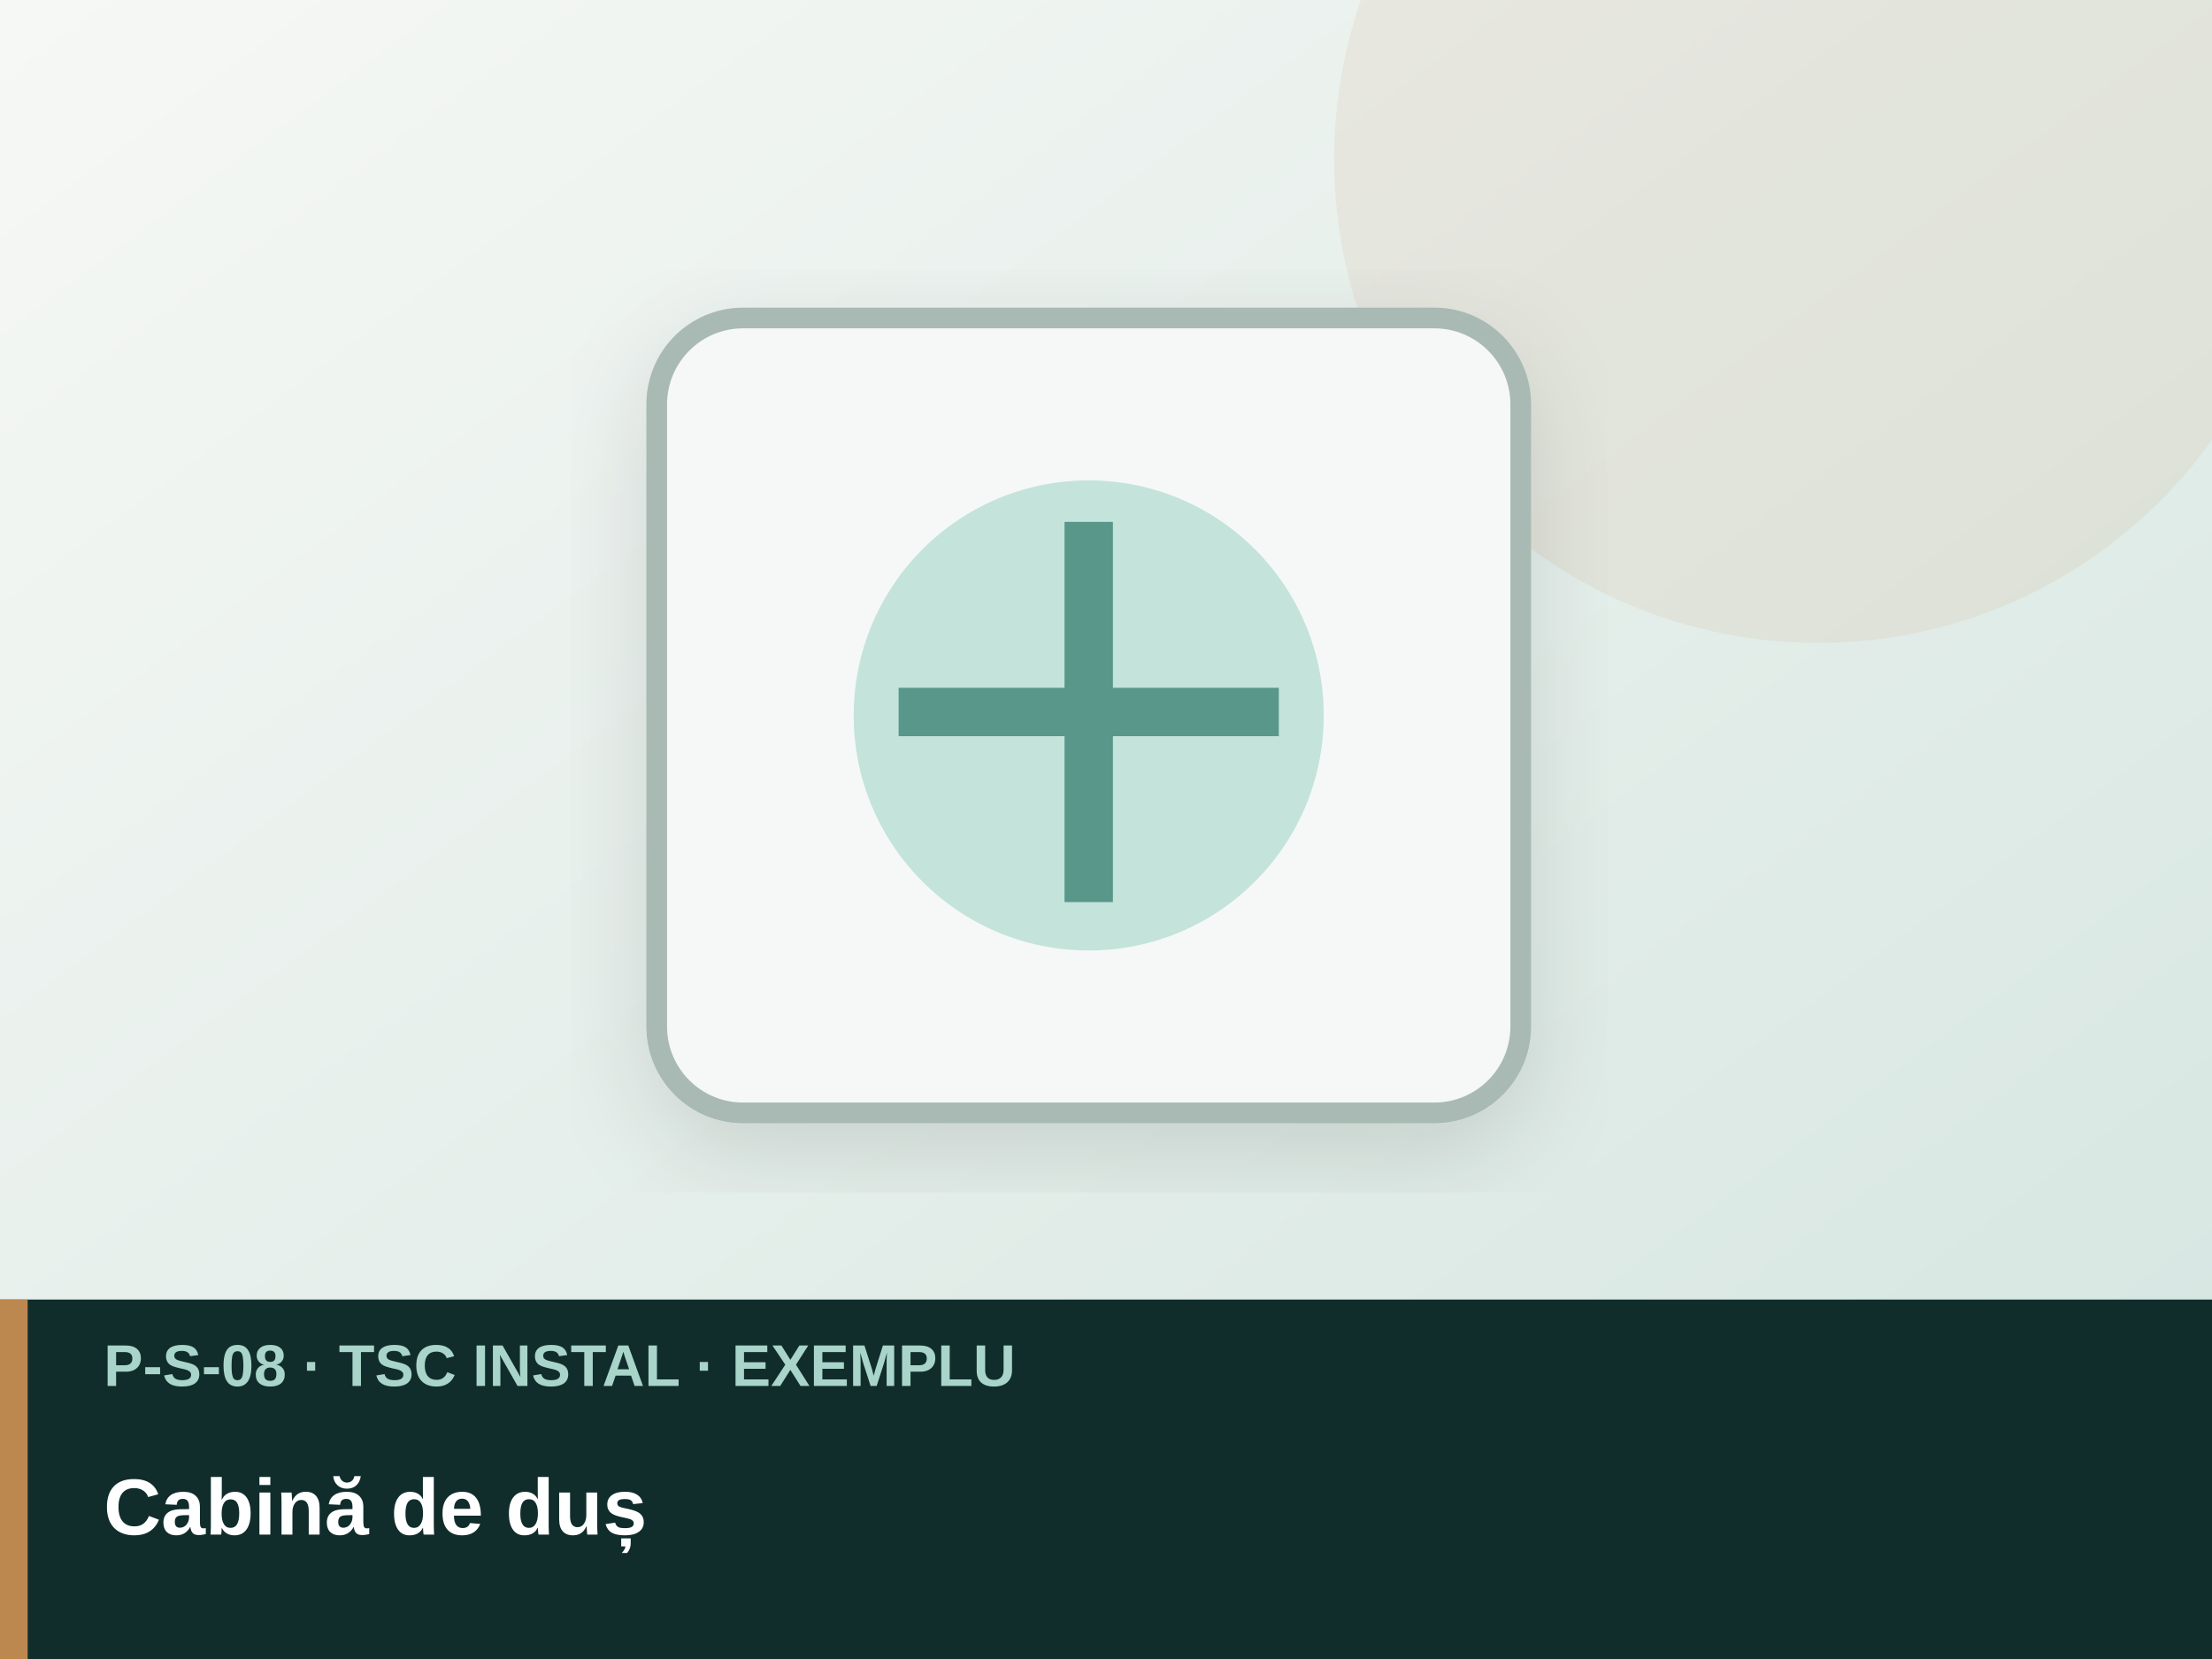
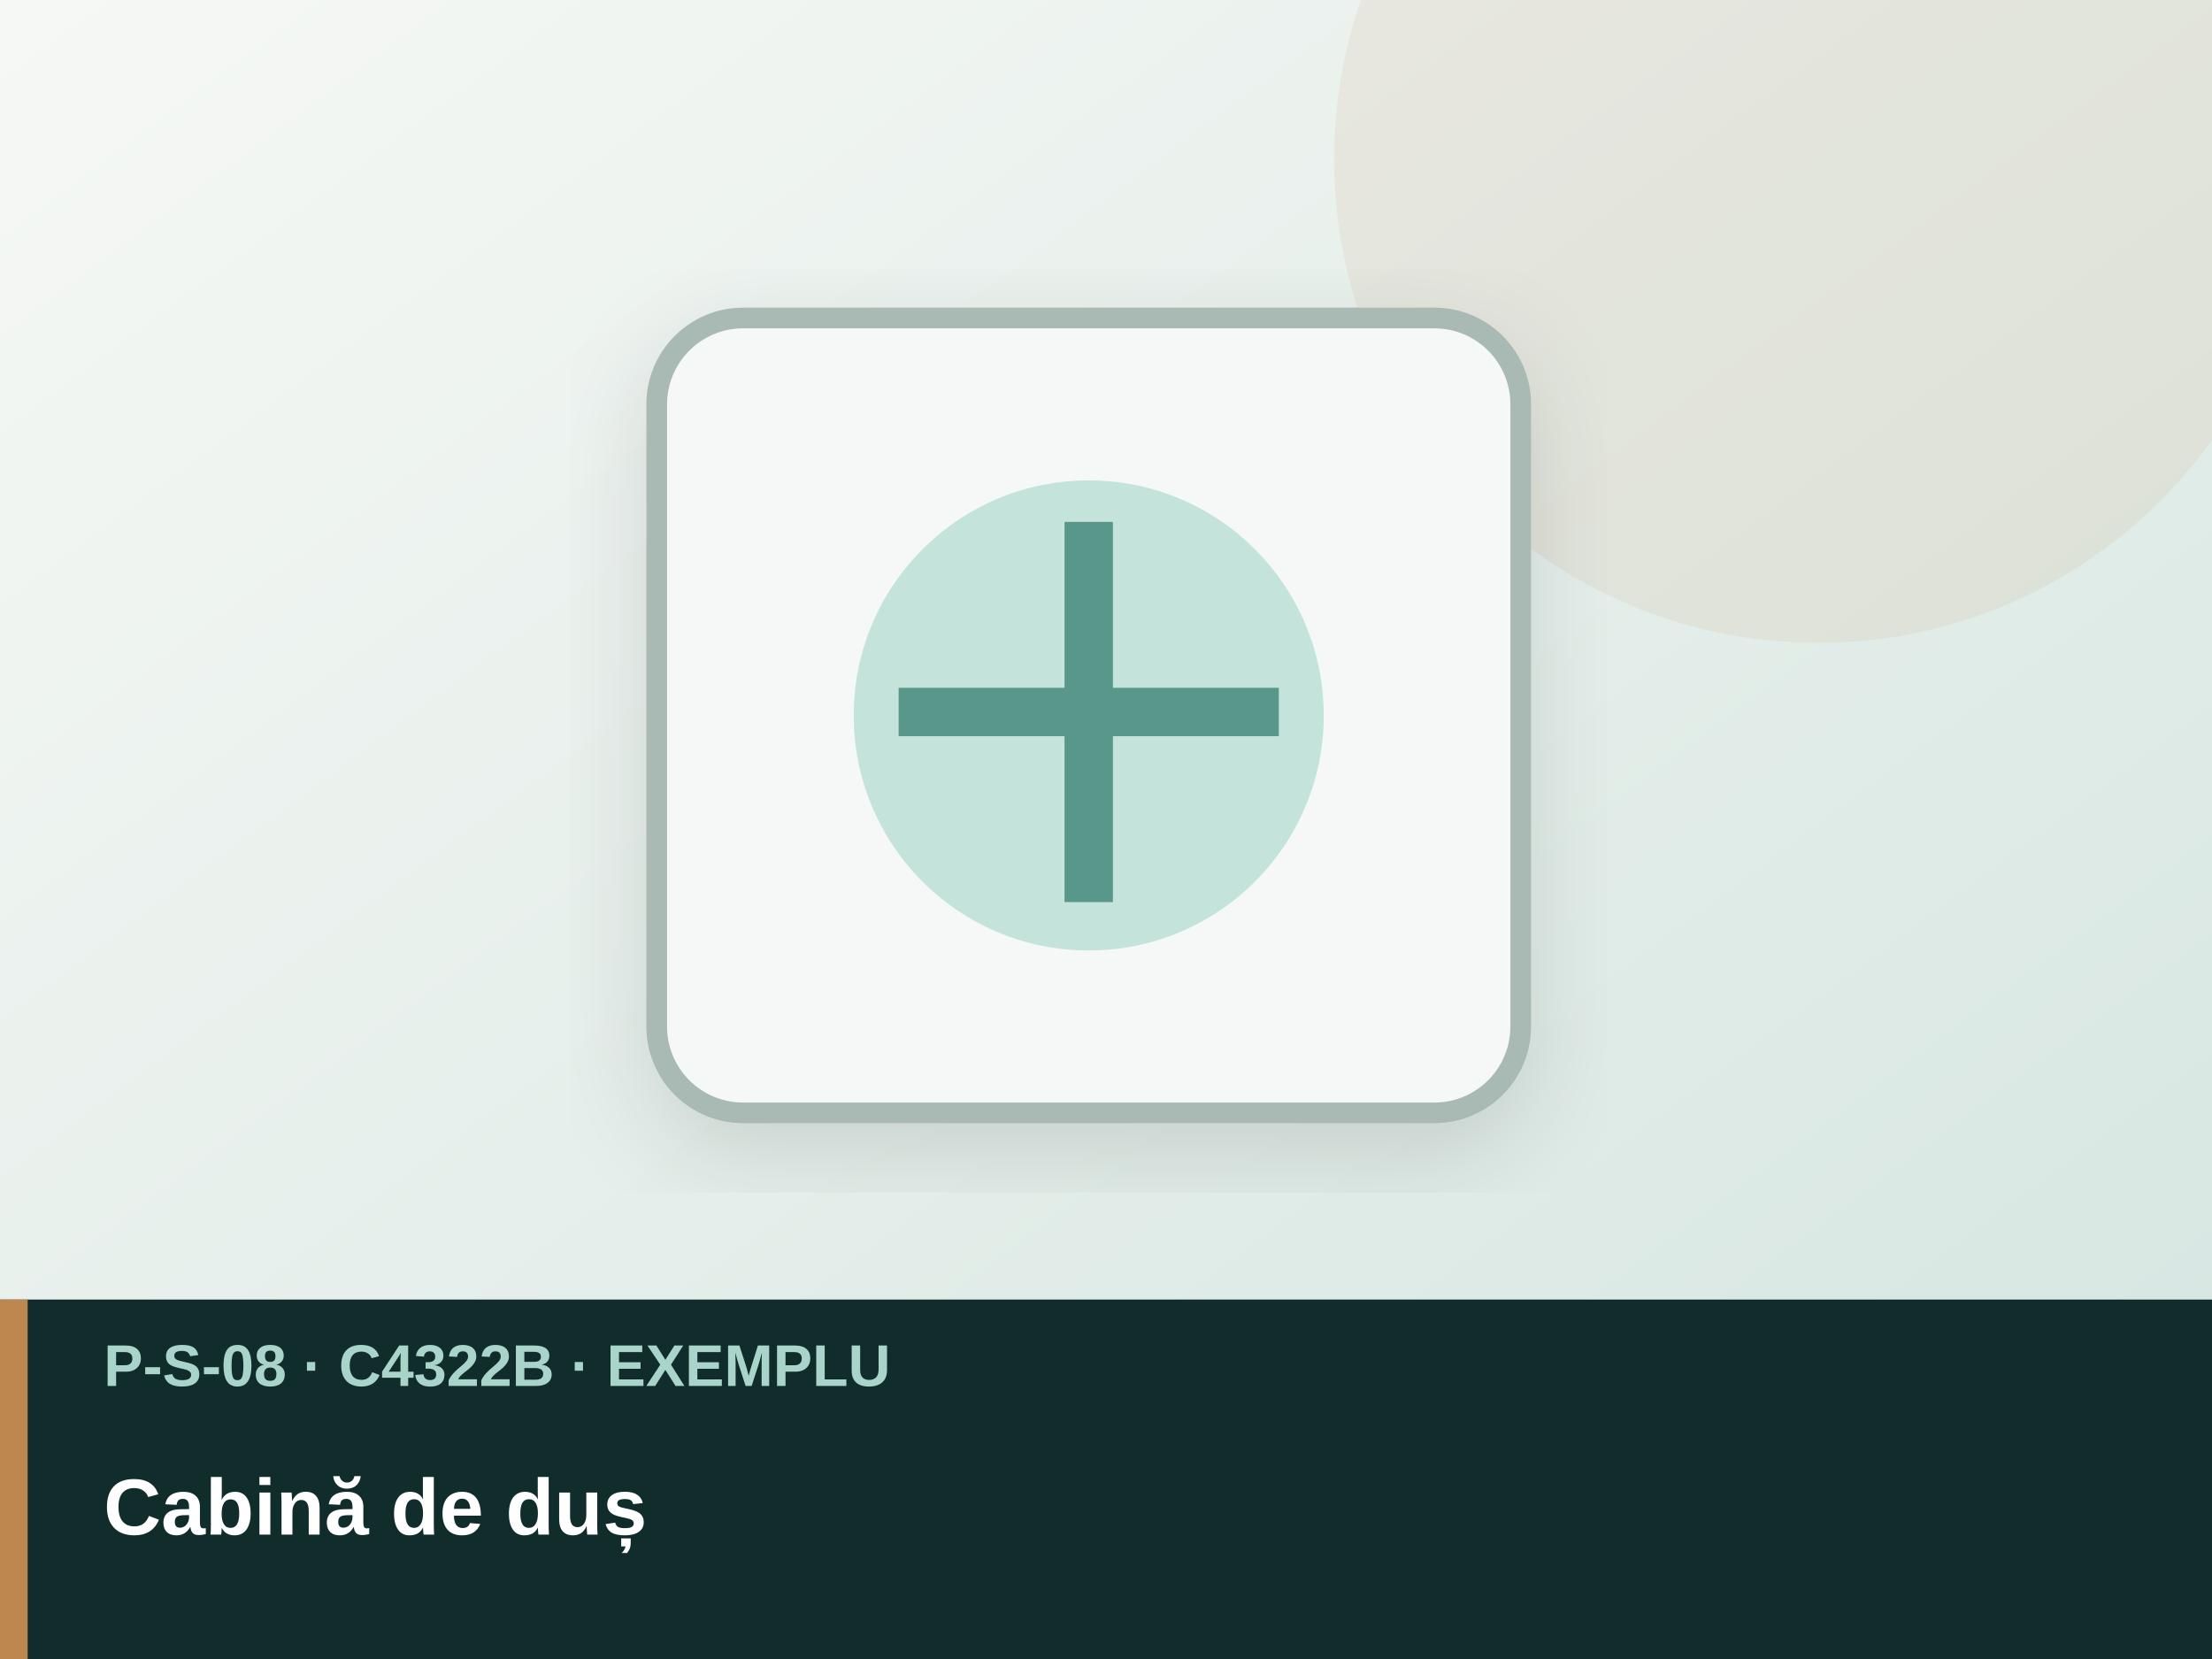
<svg xmlns="http://www.w3.org/2000/svg" width="640" height="480" viewBox="0 0 640 480" role="img" aria-label="Cabină de duș — ilustrație demonstrativă">
  <defs>
    <linearGradient id="bg" x1="0" y1="0" x2="1" y2="1">
      <stop stop-color="#f6f8f5" />
      <stop offset="1" stop-color="#d4e5e0" />
    </linearGradient>
    <filter id="shadow">
      <feDropShadow dx="0" dy="9" stdDeviation="14" flood-opacity=".12" />
    </filter>
  </defs>
  <rect width="640" height="480" fill="url(#bg)" />
  <circle cx="526" cy="46" r="140" fill="#bd8750" opacity=".1" />
  <g filter="url(#shadow)">
    <rect x="190" y="92" width="250" height="230" rx="25" fill="#f5f8f7" stroke="#a9bab5" stroke-width="6" />
    <circle cx="315" cy="207" r="68" fill="#c4e3da" />
    <path d="M260 206h110m-55-55v110" stroke="#59978a" stroke-width="14" />
  </g>
  <rect y="376" width="640" height="104" fill="#102d2c" />
  <rect y="376" width="8" height="104" fill="#bd8750" />
-   <text x="30" y="401" fill="#a9d4c9" font-family="Arial,sans-serif" font-size="17" font-weight="bold">P-S-08 · TSC INSTAL · EXEMPLU</text>
+   <text x="30" y="401" fill="#a9d4c9" font-family="Arial,sans-serif" font-size="17" font-weight="bold">P-S-08 · C4322B · EXEMPLU</text>
  <text x="30" y="444" fill="#fff" font-family="Arial,sans-serif" font-size="23" font-weight="bold" textLength="247" lengthAdjust="spacingAndGlyphs">Cabină de duș</text>
</svg>
